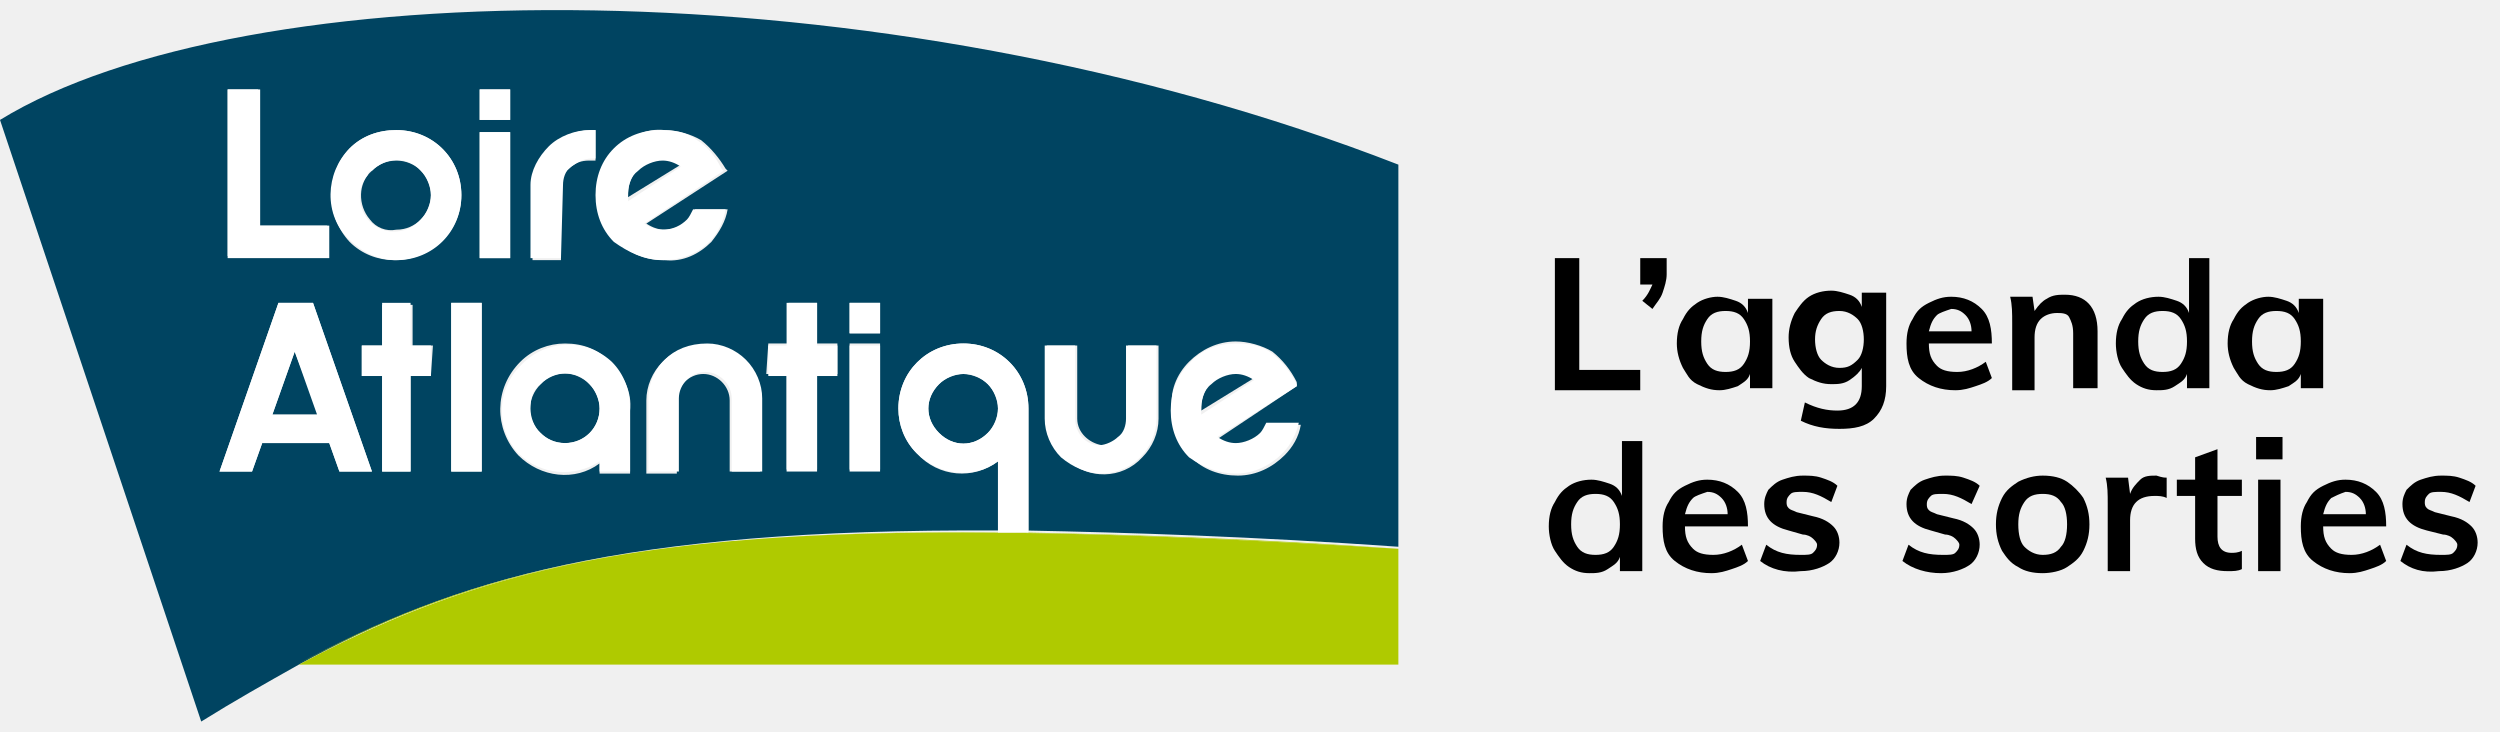
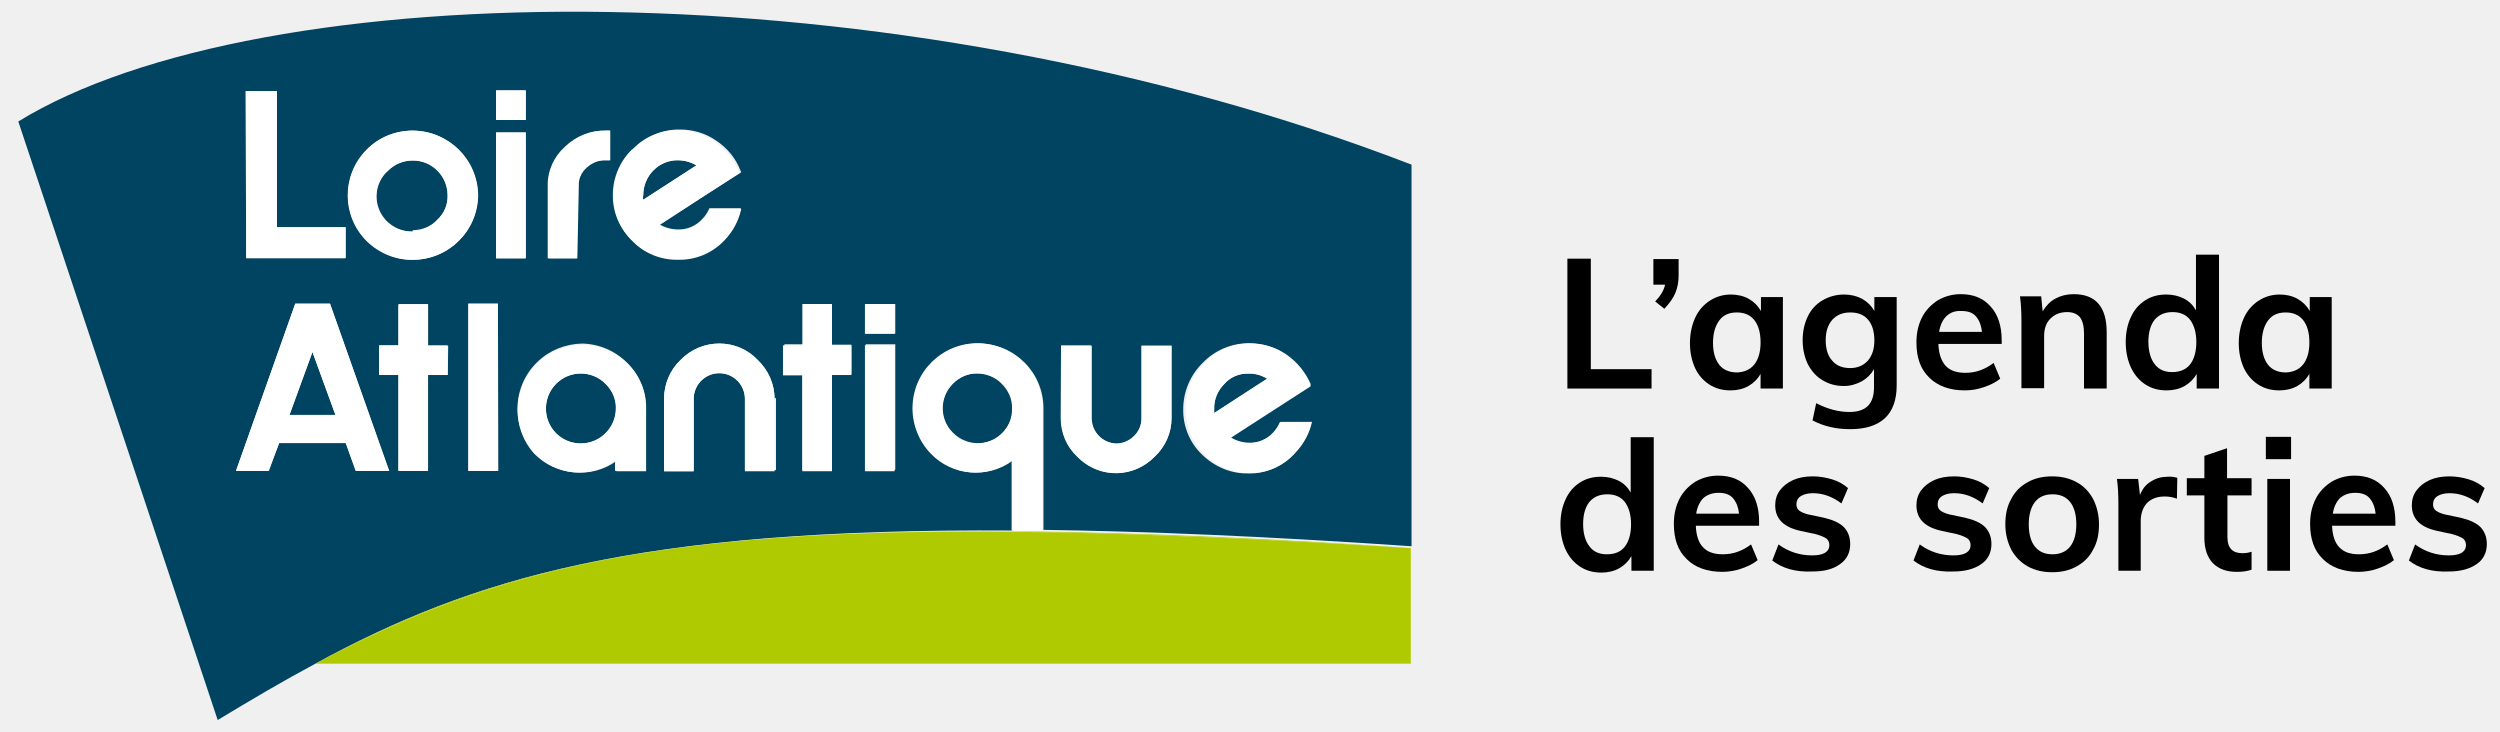
- <svg xmlns="http://www.w3.org/2000/svg" version="1.1" id="calques" x="0px" y="0px" viewBox="0 0 123 36" style="enable-background:new 0 0 123 36;" xml:space="preserve">
+ <svg xmlns="http://www.w3.org/2000/svg" version="1.1" id="calques" x="0px" y="0px" viewBox="0 0 683.3 200" style="enable-background:new 0 0 683.3 200;" xml:space="preserve">
  <style type="text/css">
	.st0{enable-background:new    ;}
	.st1{fill:#004461;}
	.st2{fill:#AFCA00;}
	.st3{fill:#FFFFFF;}
</style>
  <g id="Handicap">
    <g class="st0">
-       <path d="M76.5,19.1v-6.4h1.2v5.5h3v1H76.5z" />
+       <path d="M428.4,106.2V70.7h6.4v30.2h16.6v5.3H428.4z" />
    </g>
    <g class="st0">
-       <path d="M82,12.7v0.8c0,0.3-0.1,0.6-0.2,0.9c-0.1,0.3-0.3,0.5-0.5,0.8l-0.5-0.4c0.3-0.3,0.4-0.6,0.5-0.8h-0.6v-1.3H82z" />
+       <path d="M458.8,70.7v4.6c0,1.8-0.3,3.3-0.9,4.8c-0.6,1.4-1.6,2.8-3,4.3l-2.5-2c1.5-1.6,2.4-3.1,2.7-4.6h-3.2v-7H458.8z" />
    </g>
    <g class="st0">
-       <path d="M87.2,14.6v4.5h-1.1v-0.7c-0.1,0.3-0.3,0.4-0.6,0.6c-0.3,0.1-0.6,0.2-0.9,0.2c-0.4,0-0.7-0.1-1.1-0.3s-0.5-0.5-0.7-0.8    c-0.2-0.4-0.3-0.8-0.3-1.2c0-0.5,0.1-0.9,0.3-1.2c0.2-0.4,0.4-0.6,0.7-0.8c0.3-0.2,0.7-0.3,1-0.3c0.3,0,0.6,0.1,0.9,0.2    c0.3,0.1,0.5,0.3,0.6,0.6v-0.7H87.2z M85.8,17.9c0.2-0.3,0.3-0.6,0.3-1.1c0-0.5-0.1-0.8-0.3-1.1c-0.2-0.3-0.5-0.4-0.9-0.4    c-0.4,0-0.7,0.1-0.9,0.4c-0.2,0.3-0.3,0.6-0.3,1.1c0,0.5,0.1,0.8,0.3,1.1c0.2,0.3,0.5,0.4,0.9,0.4C85.3,18.3,85.6,18.2,85.8,17.9z    " />
-       <path d="M92.8,14.6V19c0,0.7-0.2,1.2-0.6,1.6c-0.4,0.4-1,0.5-1.7,0.5c-0.7,0-1.3-0.1-1.9-0.4l0.2-0.9c0.6,0.3,1.1,0.4,1.6,0.4    c0.8,0,1.2-0.4,1.2-1.2v-0.9c-0.1,0.2-0.3,0.4-0.6,0.6c-0.3,0.2-0.6,0.2-0.9,0.2c-0.4,0-0.7-0.1-1.1-0.3c-0.3-0.2-0.5-0.5-0.7-0.8    c-0.2-0.3-0.3-0.7-0.3-1.2c0-0.4,0.1-0.8,0.3-1.2c0.2-0.3,0.4-0.6,0.7-0.8c0.3-0.2,0.7-0.3,1.1-0.3c0.3,0,0.6,0.1,0.9,0.2    c0.3,0.1,0.5,0.3,0.6,0.6v-0.7H92.8z M91.4,17.7c0.2-0.2,0.3-0.6,0.3-1c0-0.4-0.1-0.8-0.3-1c-0.2-0.2-0.5-0.4-0.9-0.4    c-0.4,0-0.7,0.1-0.9,0.4s-0.3,0.6-0.3,1c0,0.4,0.1,0.8,0.3,1s0.5,0.4,0.9,0.4S91.1,18,91.4,17.7z" />
-       <path d="M98,16.9h-3.1c0,0.5,0.1,0.8,0.4,1.1c0.2,0.2,0.5,0.3,1,0.3c0.5,0,1-0.2,1.4-0.5l0.3,0.8c-0.2,0.2-0.5,0.3-0.8,0.4    c-0.3,0.1-0.6,0.2-1,0.2c-0.7,0-1.3-0.2-1.8-0.6s-0.6-1-0.6-1.7c0-0.5,0.1-0.9,0.3-1.2c0.2-0.4,0.4-0.6,0.8-0.8s0.7-0.3,1.1-0.3    c0.6,0,1.1,0.2,1.5,0.6s0.5,1,0.5,1.7V16.9z M95.3,15.5c-0.2,0.2-0.3,0.4-0.4,0.8H97c0-0.3-0.1-0.6-0.3-0.8s-0.4-0.3-0.7-0.3    C95.7,15.3,95.4,15.4,95.3,15.5z" />
-       <path d="M103.2,16.3v2.8H102v-2.7c0-0.4-0.1-0.6-0.2-0.8s-0.4-0.2-0.6-0.2c-0.3,0-0.6,0.1-0.8,0.3s-0.3,0.5-0.3,0.9v2.6h-1.1v-3.3    c0-0.5,0-0.9-0.1-1.3h1.1l0.1,0.7c0.2-0.3,0.4-0.5,0.6-0.6c0.3-0.2,0.6-0.2,0.9-0.2C102.6,14.5,103.2,15.1,103.2,16.3z" />
-       <path d="M108.7,12.5v6.6h-1.1v-0.7c-0.1,0.3-0.3,0.4-0.6,0.6s-0.6,0.2-0.9,0.2c-0.4,0-0.7-0.1-1-0.3c-0.3-0.2-0.5-0.5-0.7-0.8    s-0.3-0.8-0.3-1.2c0-0.5,0.1-0.9,0.3-1.2c0.2-0.4,0.4-0.6,0.7-0.8c0.3-0.2,0.7-0.3,1.1-0.3c0.3,0,0.6,0.1,0.9,0.2    c0.3,0.1,0.5,0.3,0.6,0.6v-2.7H108.7z M107.3,17.9c0.2-0.3,0.3-0.6,0.3-1.1s-0.1-0.8-0.3-1.1c-0.2-0.3-0.5-0.4-0.9-0.4    c-0.4,0-0.7,0.1-0.9,0.4s-0.3,0.6-0.3,1.1c0,0.5,0.1,0.8,0.3,1.1s0.5,0.4,0.9,0.4S107.1,18.2,107.3,17.9z" />
-       <path d="M114.3,14.6v4.5h-1.1v-0.7c-0.1,0.3-0.3,0.4-0.6,0.6c-0.3,0.1-0.6,0.2-0.9,0.2c-0.4,0-0.7-0.1-1.1-0.3s-0.5-0.5-0.7-0.8    c-0.2-0.4-0.3-0.8-0.3-1.2c0-0.5,0.1-0.9,0.3-1.2c0.2-0.4,0.4-0.6,0.7-0.8c0.3-0.2,0.7-0.3,1-0.3c0.3,0,0.6,0.1,0.9,0.2    c0.3,0.1,0.5,0.3,0.6,0.6v-0.7H114.3z M112.9,17.9c0.2-0.3,0.3-0.6,0.3-1.1c0-0.5-0.1-0.8-0.3-1.1c-0.2-0.3-0.5-0.4-0.9-0.4    c-0.4,0-0.7,0.1-0.9,0.4c-0.2,0.3-0.3,0.6-0.3,1.1c0,0.5,0.1,0.8,0.3,1.1c0.2,0.3,0.5,0.4,0.9,0.4    C112.4,18.3,112.7,18.2,112.9,17.9z" />
+       <path d="M487.3,81.1v25.1h-6.1v-4c-0.8,1.4-1.9,2.5-3.3,3.3c-1.4,0.8-3.1,1.2-4.9,1.2c-2.2,0-4.1-0.5-5.8-1.6    c-1.7-1.1-3-2.6-3.9-4.5c-0.9-2-1.4-4.2-1.4-6.8c0-2.6,0.5-4.9,1.4-6.9c0.9-2,2.3-3.6,4-4.7c1.7-1.1,3.6-1.7,5.8-1.7    c1.8,0,3.5,0.4,4.9,1.2c1.4,0.8,2.5,1.9,3.3,3.3v-3.8H487.3z M479.5,99.6c1.1-1.4,1.7-3.4,1.7-6c0-2.7-0.6-4.7-1.7-6.1    c-1.1-1.4-2.7-2.1-4.8-2.1c-2.1,0-3.7,0.7-4.8,2.2c-1.1,1.5-1.7,3.5-1.7,6.1c0,2.6,0.6,4.6,1.7,6c1.1,1.4,2.8,2.1,4.9,2.1    C476.8,101.7,478.4,101,479.5,99.6z" />
+       <path d="M518.4,81.1v24.3c0,3.9-1.1,6.9-3.2,8.9c-2.2,2-5.3,3-9.5,3c-3.9,0-7.3-0.8-10.3-2.4l1-4.7c3.1,1.6,6.1,2.4,9.1,2.4    c4.5,0,6.7-2.2,6.7-6.7v-5c-0.8,1.4-1.9,2.5-3.3,3.3c-1.5,0.8-3.1,1.3-4.9,1.3c-2.2,0-4.1-0.5-5.9-1.6c-1.7-1-3-2.5-4-4.4    c-0.9-1.9-1.4-4.1-1.4-6.5c0-2.5,0.5-4.6,1.4-6.5c0.9-1.9,2.3-3.4,4-4.4c1.7-1,3.7-1.6,5.9-1.6c1.9,0,3.5,0.4,5,1.2    c1.4,0.8,2.5,1.9,3.3,3.3v-3.8H518.4z M510.5,98.6c1.2-1.4,1.8-3.2,1.8-5.6c0-2.4-0.6-4.3-1.7-5.6c-1.2-1.4-2.8-2-4.9-2    c-2.1,0-3.7,0.7-4.9,2c-1.2,1.4-1.8,3.2-1.8,5.6c0,2.4,0.6,4.3,1.8,5.6c1.2,1.4,2.8,2,4.9,2C507.7,100.6,509.3,99.9,510.5,98.6z" />
+       <path d="M547.1,94h-17.3c0.1,2.7,0.8,4.7,2,6c1.2,1.3,3,1.9,5.4,1.9c2.8,0,5.3-0.9,7.7-2.7l1.8,4.3c-1.2,1-2.7,1.7-4.4,2.3    c-1.7,0.6-3.5,0.9-5.3,0.9c-4.1,0-7.4-1.2-9.7-3.5c-2.4-2.3-3.5-5.5-3.5-9.6c0-2.6,0.5-4.8,1.5-6.8c1-2,2.5-3.5,4.3-4.7    c1.9-1.1,4-1.7,6.3-1.7c3.5,0,6.2,1.1,8.2,3.4c2,2.2,3,5.3,3,9.2V94z M532,86.4c-1,1-1.7,2.4-2,4.3h11.7c-0.2-1.9-0.8-3.3-1.7-4.3    c-0.9-1-2.2-1.4-3.9-1.4C534.4,84.9,533.1,85.4,532,86.4z" />
+       <path d="M575.8,90.8v15.4h-6.2V91.1c0-2-0.4-3.4-1.1-4.4c-0.8-0.9-1.9-1.4-3.5-1.4c-1.9,0-3.4,0.6-4.6,1.8    c-1.2,1.2-1.7,2.8-1.7,4.8v14.2h-6.2v-18c0-2.7-0.1-5-0.4-7.1h5.8l0.4,4.1c0.9-1.5,2-2.7,3.5-3.5c1.5-0.8,3.1-1.2,5-1.2    C572.8,80.4,575.8,83.9,575.8,90.8z" />
+       <path d="M606.5,69.6v36.6h-6.1v-4c-0.8,1.4-1.9,2.5-3.3,3.3c-1.4,0.8-3.1,1.2-4.9,1.2c-2.2,0-4.1-0.5-5.8-1.6    c-1.7-1.1-3-2.6-4-4.7c-0.9-2-1.4-4.3-1.4-6.9c0-2.6,0.5-4.9,1.4-6.8c0.9-2,2.2-3.5,3.9-4.6c1.7-1.1,3.6-1.6,5.8-1.6    c1.8,0,3.4,0.4,4.8,1.1c1.4,0.7,2.5,1.8,3.3,3.2V69.6H606.5z M598.6,99.6c1.1-1.4,1.7-3.5,1.7-6.1c0-2.6-0.6-4.6-1.7-6.1    c-1.1-1.4-2.7-2.1-4.8-2.1c-2.1,0-3.7,0.7-4.9,2.1c-1.1,1.4-1.7,3.4-1.7,6c0,2.6,0.6,4.7,1.7,6.1c1.1,1.5,2.7,2.2,4.8,2.2    S597.5,101,598.6,99.6z" />
+       <path d="M637.3,81.1v25.1h-6.1v-4c-0.8,1.4-1.9,2.5-3.3,3.3c-1.4,0.8-3.1,1.2-4.9,1.2c-2.2,0-4.1-0.5-5.8-1.6s-3-2.6-3.9-4.5    c-0.9-2-1.4-4.2-1.4-6.8c0-2.6,0.5-4.9,1.4-6.9c0.9-2,2.3-3.6,4-4.7c1.7-1.1,3.6-1.7,5.8-1.7c1.8,0,3.5,0.4,4.9,1.2    c1.4,0.8,2.5,1.9,3.3,3.3v-3.8H637.3z M629.5,99.6c1.1-1.4,1.7-3.4,1.7-6c0-2.7-0.6-4.7-1.7-6.1c-1.1-1.4-2.7-2.1-4.8-2.1    c-2.1,0-3.7,0.7-4.8,2.2c-1.1,1.5-1.7,3.5-1.7,6.1c0,2.6,0.6,4.6,1.7,6c1.1,1.4,2.8,2.1,4.9,2.1C626.8,101.7,628.4,101,629.5,99.6    z" />
    </g>
    <g class="st0">
-       <path d="M80.8,21.5v6.6h-1.1v-0.7c-0.1,0.3-0.3,0.4-0.6,0.6s-0.6,0.2-0.9,0.2c-0.4,0-0.7-0.1-1-0.3c-0.3-0.2-0.5-0.5-0.7-0.8    s-0.3-0.8-0.3-1.2c0-0.5,0.1-0.9,0.3-1.2c0.2-0.4,0.4-0.6,0.7-0.8c0.3-0.2,0.7-0.3,1.1-0.3c0.3,0,0.6,0.1,0.9,0.2    c0.3,0.1,0.5,0.3,0.6,0.6v-2.7H80.8z M79.4,26.9c0.2-0.3,0.3-0.6,0.3-1.1s-0.1-0.8-0.3-1.1c-0.2-0.3-0.5-0.4-0.9-0.4    c-0.4,0-0.7,0.1-0.9,0.4s-0.3,0.6-0.3,1.1c0,0.5,0.1,0.8,0.3,1.1s0.5,0.4,0.9,0.4S79.2,27.2,79.4,26.9z" />
-       <path d="M86,25.9h-3.1c0,0.5,0.1,0.8,0.4,1.1c0.2,0.2,0.5,0.3,1,0.3c0.5,0,1-0.2,1.4-0.5l0.3,0.8c-0.2,0.2-0.5,0.3-0.8,0.4    c-0.3,0.1-0.6,0.2-1,0.2c-0.7,0-1.3-0.2-1.8-0.6s-0.6-1-0.6-1.7c0-0.5,0.1-0.9,0.3-1.2c0.2-0.4,0.4-0.6,0.8-0.8s0.7-0.3,1.1-0.3    c0.6,0,1.1,0.2,1.5,0.6s0.5,1,0.5,1.7V25.9z M83.3,24.5c-0.2,0.2-0.3,0.4-0.4,0.8H85c0-0.3-0.1-0.6-0.3-0.8s-0.4-0.3-0.7-0.3    C83.7,24.3,83.4,24.4,83.3,24.5z" />
-       <path d="M86.6,27.6l0.3-0.8c0.5,0.4,1,0.5,1.7,0.5c0.3,0,0.5,0,0.6-0.1c0.1-0.1,0.2-0.2,0.2-0.4c0-0.1-0.1-0.2-0.2-0.3    c-0.1-0.1-0.3-0.2-0.5-0.2L88,26.1c-0.8-0.2-1.2-0.6-1.2-1.3c0-0.3,0.1-0.5,0.2-0.7c0.2-0.2,0.4-0.4,0.7-0.5    c0.3-0.1,0.6-0.2,1-0.2c0.3,0,0.6,0,0.9,0.1c0.3,0.1,0.6,0.2,0.8,0.4l-0.3,0.8c-0.5-0.3-0.9-0.5-1.4-0.5c-0.3,0-0.5,0-0.6,0.1    c-0.1,0.1-0.2,0.2-0.2,0.4c0,0.1,0,0.2,0.1,0.3s0.2,0.1,0.4,0.2l0.8,0.2c0.5,0.1,0.8,0.3,1,0.5c0.2,0.2,0.3,0.5,0.3,0.8    c0,0.4-0.2,0.8-0.5,1s-0.8,0.4-1.4,0.4C87.8,28.2,87.1,28,86.6,27.6z" />
-       <path d="M93.6,27.6l0.3-0.8c0.5,0.4,1,0.5,1.7,0.5c0.3,0,0.5,0,0.6-0.1c0.1-0.1,0.2-0.2,0.2-0.4c0-0.1-0.1-0.2-0.2-0.3    c-0.1-0.1-0.3-0.2-0.5-0.2L95,26.1c-0.8-0.2-1.2-0.6-1.2-1.3c0-0.3,0.1-0.5,0.2-0.7c0.2-0.2,0.4-0.4,0.7-0.5    c0.3-0.1,0.6-0.2,1-0.2c0.3,0,0.6,0,0.9,0.1c0.3,0.1,0.6,0.2,0.8,0.4L97,24.8c-0.5-0.3-0.9-0.5-1.4-0.5c-0.3,0-0.5,0-0.6,0.1    c-0.1,0.1-0.2,0.2-0.2,0.4c0,0.1,0,0.2,0.1,0.3s0.2,0.1,0.4,0.2l0.8,0.2c0.5,0.1,0.8,0.3,1,0.5c0.2,0.2,0.3,0.5,0.3,0.8    c0,0.4-0.2,0.8-0.5,1s-0.8,0.4-1.4,0.4C94.8,28.2,94.1,28,93.6,27.6z" />
-       <path d="M99.3,27.9c-0.4-0.2-0.6-0.5-0.8-0.8c-0.2-0.4-0.3-0.8-0.3-1.3s0.1-0.9,0.3-1.3c0.2-0.4,0.5-0.6,0.8-0.8    c0.4-0.2,0.8-0.3,1.2-0.3c0.5,0,0.9,0.1,1.2,0.3c0.3,0.2,0.6,0.5,0.8,0.8c0.2,0.4,0.3,0.8,0.3,1.3s-0.1,0.9-0.3,1.3    c-0.2,0.4-0.5,0.6-0.8,0.8c-0.3,0.2-0.8,0.3-1.2,0.3C100,28.2,99.6,28.1,99.3,27.9z M101.4,26.9c0.2-0.2,0.3-0.6,0.3-1.1    c0-0.5-0.1-0.9-0.3-1.1c-0.2-0.3-0.5-0.4-0.9-0.4c-0.4,0-0.7,0.1-0.9,0.4s-0.3,0.6-0.3,1.1c0,0.5,0.1,0.9,0.3,1.1s0.5,0.4,0.9,0.4    C100.9,27.3,101.2,27.2,101.4,26.9z" />
+       <path d="M452,119.3V156h-6.1v-4c-0.8,1.4-1.9,2.5-3.3,3.3c-1.4,0.8-3.1,1.2-4.9,1.2c-2.2,0-4.1-0.5-5.8-1.6c-1.7-1.1-3-2.6-4-4.7    c-0.9-2-1.4-4.3-1.4-6.9c0-2.6,0.5-4.9,1.4-6.8c0.9-2,2.2-3.5,3.9-4.6c1.7-1.1,3.6-1.6,5.8-1.6c1.8,0,3.4,0.4,4.8,1.1    c1.4,0.7,2.5,1.8,3.3,3.2v-15.1H452z M444.1,149.4c1.1-1.4,1.7-3.5,1.7-6.1c0-2.6-0.6-4.6-1.7-6.1c-1.1-1.4-2.7-2.1-4.8-2.1    c-2.1,0-3.7,0.7-4.9,2.1c-1.1,1.4-1.7,3.4-1.7,6c0,2.6,0.6,4.7,1.7,6.1c1.1,1.5,2.7,2.2,4.8,2.2    C441.4,151.5,443,150.8,444.1,149.4z" />
+       <path d="M480.8,143.7h-17.3c0.1,2.7,0.8,4.7,2,5.9c1.2,1.3,3,1.9,5.4,1.9c2.8,0,5.3-0.9,7.7-2.7l1.8,4.3c-1.2,1-2.7,1.7-4.4,2.3    c-1.7,0.6-3.5,0.9-5.3,0.9c-4.1,0-7.4-1.2-9.7-3.5c-2.4-2.3-3.5-5.5-3.5-9.6c0-2.6,0.5-4.8,1.5-6.8c1-2,2.5-3.5,4.3-4.7    c1.9-1.1,4-1.7,6.3-1.7c3.5,0,6.2,1.1,8.2,3.4c2,2.2,3,5.3,3,9.2V143.7z M465.6,136.1c-1,1-1.7,2.4-2,4.3h11.7    c-0.2-1.9-0.8-3.3-1.7-4.3c-0.9-1-2.2-1.4-3.9-1.4C468,134.7,466.7,135.2,465.6,136.1z" />
+       <path d="M484.4,153.2l1.7-4.4c2.7,2,5.8,3,9.2,3c1.5,0,2.6-0.2,3.5-0.7c0.8-0.5,1.2-1.2,1.2-2.1c0-0.8-0.3-1.4-0.8-1.8    c-0.6-0.4-1.5-0.8-2.9-1.2l-4.2-0.9c-4.6-1-6.9-3.3-6.9-7c0-1.5,0.4-2.9,1.3-4.1c0.9-1.2,2.1-2.1,3.6-2.8c1.6-0.7,3.4-1,5.4-1    c1.8,0,3.5,0.3,5.2,0.8c1.7,0.5,3.1,1.3,4.4,2.4l-1.8,4.2c-2.5-1.9-5.1-2.8-7.8-2.8c-1.4,0-2.5,0.3-3.3,0.8    c-0.8,0.5-1.2,1.3-1.2,2.2c0,0.7,0.2,1.3,0.7,1.7c0.5,0.4,1.3,0.8,2.5,1.1l4.3,0.9c2.5,0.6,4.3,1.4,5.5,2.6    c1.1,1.2,1.7,2.7,1.7,4.6c0,2.3-0.9,4.2-2.8,5.5c-1.9,1.4-4.4,2-7.6,2C490.7,156.4,487.1,155.3,484.4,153.2z" />
+       <path d="M523,153.2l1.7-4.4c2.7,2,5.8,3,9.2,3c1.5,0,2.6-0.2,3.5-0.7c0.8-0.5,1.2-1.2,1.2-2.1c0-0.8-0.3-1.4-0.8-1.8    c-0.6-0.4-1.5-0.8-2.9-1.2l-4.2-0.9c-4.6-1-6.9-3.3-6.9-7c0-1.5,0.4-2.9,1.3-4.1c0.9-1.2,2.1-2.1,3.6-2.8c1.6-0.7,3.4-1,5.4-1    c1.8,0,3.5,0.3,5.2,0.8c1.7,0.5,3.1,1.3,4.4,2.4l-1.8,4.2c-2.5-1.9-5.1-2.8-7.8-2.8c-1.4,0-2.5,0.3-3.3,0.8    c-0.8,0.5-1.2,1.3-1.2,2.2c0,0.7,0.2,1.3,0.7,1.7c0.5,0.4,1.3,0.8,2.5,1.1l4.3,0.9c2.5,0.6,4.3,1.4,5.5,2.6    c1.1,1.2,1.7,2.7,1.7,4.6c0,2.3-0.9,4.2-2.8,5.5s-4.4,2-7.6,2C529.3,156.4,525.7,155.3,523,153.2z" />
+       <path d="M554.2,154.8c-1.9-1.1-3.4-2.6-4.5-4.6c-1-2-1.6-4.3-1.6-6.9c0-2.7,0.5-5,1.6-6.9c1-2,2.5-3.5,4.5-4.6    c1.9-1.1,4.2-1.6,6.7-1.6c2.5,0,4.7,0.5,6.7,1.6s3.4,2.6,4.5,4.6c1,2,1.6,4.3,1.6,6.9c0,2.7-0.5,5-1.6,6.9c-1,2-2.5,3.5-4.5,4.6    s-4.1,1.6-6.7,1.6C558.4,156.4,556.2,155.9,554.2,154.8z M565.8,149.4c1.1-1.4,1.7-3.4,1.7-6.1c0-2.7-0.6-4.7-1.7-6.1    c-1.1-1.4-2.7-2.1-4.8-2.1c-2.1,0-3.7,0.7-4.8,2.1c-1.1,1.4-1.7,3.5-1.7,6.1c0,2.7,0.6,4.8,1.7,6.1c1.1,1.4,2.7,2.1,4.8,2.1    C563,151.5,564.7,150.8,565.8,149.4z" />
    </g>
    <g class="st0">
-       <path d="M106.6,23.5l0,1c-0.2-0.1-0.4-0.1-0.6-0.1c-0.4,0-0.7,0.1-0.9,0.3c-0.2,0.2-0.3,0.5-0.3,0.9v2.5h-1.1v-3.3    c0-0.5,0-0.9-0.1-1.3h1.1l0.1,0.8c0.1-0.3,0.3-0.5,0.5-0.7c0.2-0.2,0.5-0.2,0.8-0.2C106.4,23.5,106.5,23.5,106.6,23.5z" />
+       <path d="M595.1,130.6l-0.1,5.7c-1.1-0.4-2.2-0.6-3.3-0.6c-2.1,0-3.7,0.6-4.9,1.8c-1.1,1.2-1.7,2.9-1.7,4.9V156H579v-18    c0-2.7-0.1-5-0.4-7.1h5.8l0.5,4.4c0.6-1.6,1.6-2.9,3-3.7c1.4-0.9,2.9-1.3,4.6-1.3C593.5,130.2,594.4,130.4,595.1,130.6z" />
    </g>
    <g class="st0">
-       <path d="M109.1,24.4v2c0,0.5,0.2,0.8,0.7,0.8c0.1,0,0.3,0,0.5-0.1v0.9c-0.2,0.1-0.4,0.1-0.7,0.1c-0.5,0-0.9-0.1-1.2-0.4    c-0.3-0.3-0.4-0.7-0.4-1.2v-2.1h-0.9v-0.8h0.9v-1.1l1.1-0.4v1.5h1.2v0.8H109.1z" />
-       <path d="M111,21.5h1.3v1.1H111V21.5z M111.1,28.1v-4.5h1.1v4.5H111.1z" />
-       <path d="M117.4,25.9h-3.1c0,0.5,0.1,0.8,0.4,1.1c0.2,0.2,0.5,0.3,1,0.3c0.5,0,1-0.2,1.4-0.5l0.3,0.8c-0.2,0.2-0.5,0.3-0.8,0.4    c-0.3,0.1-0.6,0.2-1,0.2c-0.7,0-1.3-0.2-1.8-0.6s-0.6-1-0.6-1.7c0-0.5,0.1-0.9,0.3-1.2c0.2-0.4,0.4-0.6,0.8-0.8s0.7-0.3,1.1-0.3    c0.6,0,1.1,0.2,1.5,0.6s0.5,1,0.5,1.7V25.9z M114.7,24.5c-0.2,0.2-0.3,0.4-0.4,0.8h2.1c0-0.3-0.1-0.6-0.3-0.8s-0.4-0.3-0.7-0.3    C115.1,24.3,114.9,24.4,114.7,24.5z" />
-       <path d="M118.1,27.6l0.3-0.8c0.5,0.4,1,0.5,1.7,0.5c0.3,0,0.5,0,0.6-0.1c0.1-0.1,0.2-0.2,0.2-0.4c0-0.1-0.1-0.2-0.2-0.3    c-0.1-0.1-0.3-0.2-0.5-0.2l-0.8-0.2c-0.8-0.2-1.2-0.6-1.2-1.3c0-0.3,0.1-0.5,0.2-0.7c0.2-0.2,0.4-0.4,0.7-0.5    c0.3-0.1,0.6-0.2,1-0.2c0.3,0,0.6,0,0.9,0.1c0.3,0.1,0.6,0.2,0.8,0.4l-0.3,0.8c-0.5-0.3-0.9-0.5-1.4-0.5c-0.3,0-0.5,0-0.6,0.1    c-0.1,0.1-0.2,0.2-0.2,0.4c0,0.1,0,0.2,0.1,0.3s0.2,0.1,0.4,0.2l0.8,0.2c0.5,0.1,0.8,0.3,1,0.5c0.2,0.2,0.3,0.5,0.3,0.8    c0,0.4-0.2,0.8-0.5,1s-0.8,0.4-1.4,0.4C119.2,28.2,118.6,28,118.1,27.6z" />
+       <path d="M608.8,135.5v11.3c0,3,1.4,4.4,4.1,4.4c0.8,0,1.6-0.1,2.5-0.4v4.9c-1.1,0.4-2.4,0.6-4,0.6c-2.9,0-5-0.8-6.6-2.4    c-1.5-1.6-2.3-3.9-2.3-6.9v-11.6h-4.8v-4.7h4.8v-6.1l6.2-2.1v8.2h6.7v4.7H608.8z" />
+       <path d="M619.3,119.4h6.9v6.1h-6.9V119.4z M619.7,156v-25.1h6.2V156H619.7z" />
+       <path d="M654.7,143.7h-17.3c0.1,2.7,0.8,4.7,2,5.9c1.2,1.3,3,1.9,5.4,1.9c2.8,0,5.3-0.9,7.7-2.7l1.8,4.3c-1.2,1-2.7,1.7-4.4,2.3    c-1.7,0.6-3.5,0.9-5.3,0.9c-4.1,0-7.4-1.2-9.7-3.5c-2.4-2.3-3.5-5.5-3.5-9.6c0-2.6,0.5-4.8,1.5-6.8c1-2,2.5-3.5,4.3-4.7    c1.9-1.1,4-1.7,6.3-1.7c3.5,0,6.2,1.1,8.2,3.4c2,2.2,3,5.3,3,9.2V143.7z M639.6,136.1c-1,1-1.7,2.4-2,4.3h11.7    c-0.2-1.9-0.8-3.3-1.7-4.3c-0.9-1-2.2-1.4-3.9-1.4C642,134.7,640.7,135.2,639.6,136.1z" />
+       <path d="M658.4,153.2l1.7-4.4c2.7,2,5.8,3,9.2,3c1.5,0,2.6-0.2,3.5-0.7c0.8-0.5,1.2-1.2,1.2-2.1c0-0.8-0.3-1.4-0.8-1.8    c-0.6-0.4-1.5-0.8-2.9-1.2l-4.2-0.9c-4.6-1-6.9-3.3-6.9-7c0-1.5,0.4-2.9,1.3-4.1c0.9-1.2,2.1-2.1,3.6-2.8c1.6-0.7,3.4-1,5.4-1    c1.8,0,3.5,0.3,5.2,0.8c1.7,0.5,3.1,1.3,4.4,2.4l-1.8,4.2c-2.5-1.9-5.1-2.8-7.8-2.8c-1.4,0-2.5,0.3-3.3,0.8    c-0.8,0.5-1.2,1.3-1.2,2.2c0,0.7,0.2,1.3,0.7,1.7c0.5,0.4,1.3,0.8,2.5,1.1l4.3,0.9c2.5,0.6,4.3,1.4,5.5,2.6    c1.1,1.2,1.7,2.7,1.7,4.6c0,2.3-0.9,4.2-2.8,5.5s-4.4,2-7.6,2C664.7,156.4,661.1,155.3,658.4,153.2z" />
    </g>
  </g>
-   <path class="st1" d="M33.5,8.1c-0.3-0.2-0.6-0.3-0.9-0.3c-0.5,0-0.9,0.2-1.2,0.5c-0.3,0.3-0.5,0.8-0.5,1.2c0,0.1,0,0.1,0,0.2  L33.5,8.1z" />
-   <path class="st1" d="M61.7,18.6c-0.3-0.2-0.6-0.3-0.9-0.3c-0.5,0-0.9,0.2-1.2,0.5c-0.3,0.3-0.5,0.8-0.5,1.2c0,0.1,0,0.1,0,0.2  L61.7,18.6z" />
-   <path class="st1" d="M19.5,11.3c0.5,0,0.9-0.2,1.2-0.5c0.3-0.3,0.5-0.8,0.5-1.2c0-1-0.8-1.7-1.7-1.7c-0.5,0-0.9,0.2-1.2,0.5  c-0.7,0.6-0.7,1.7-0.1,2.4C18.5,11.2,19,11.4,19.5,11.3L19.5,11.3z" />
-   <path class="st1" d="M47.4,18.4c-0.5,0-0.9,0.2-1.2,0.5c-0.7,0.7-0.7,1.7,0,2.4c0,0,0,0,0,0c0.7,0.7,1.7,0.7,2.4,0c0,0,0,0,0,0  c0.3-0.3,0.5-0.8,0.5-1.2c0-0.5-0.2-0.9-0.5-1.2C48.3,18.6,47.8,18.4,47.4,18.4z" />
-   <path class="st1" d="M27.8,21.8c1,0,1.7-0.8,1.7-1.7c0-0.5-0.2-0.9-0.5-1.2c-0.7-0.7-1.8-0.7-2.4,0c0,0,0,0,0,0  c-0.7,0.7-0.7,1.8,0,2.4C26.9,21.6,27.3,21.8,27.8,21.8L27.8,21.8z" />
-   <path class="st1" d="M49.1,26.1v-3.4c-1.2,0.9-2.9,0.8-4-0.4c-0.6-0.6-0.9-1.4-0.9-2.2c0-1.8,1.4-3.2,3.2-3.2c1.8,0,3.2,1.4,3.2,3.2  v6h-0.2c5.2,0.1,11.3,0.3,18.4,0.8V8.1C43.1-1.9,11.9-1.4,0,5.9l9.9,29.6c1.6-1,3.2-1.9,4.8-2.8l0,0C22.4,28.5,30.5,26,49.1,26.1z   M58.5,17.8c0.6-0.6,1.4-1,2.3-1c0.6,0,1.3,0.2,1.8,0.5c0.5,0.4,0.9,0.9,1.2,1.5V19l-3.9,2.6c0.3,0.2,0.6,0.3,0.9,0.3  c0.5,0,0.9-0.2,1.3-0.5c0.1-0.2,0.2-0.3,0.3-0.5h1.6c-0.1,0.6-0.4,1.1-0.8,1.5c-0.6,0.6-1.4,1-2.3,1c-0.9,0-1.7-0.3-2.3-0.9  c-0.6-0.6-1-1.4-0.9-2.3C57.5,19.3,57.9,18.4,58.5,17.8z M51.5,17H53v3.6c0,0.7,0.6,1.2,1.2,1.3c0.3,0,0.7-0.1,0.9-0.4  c0.2-0.2,0.4-0.5,0.4-0.9V17H57v3.6c0,0.7-0.3,1.4-0.8,1.9c-1,1.1-2.7,1.1-3.7,0.1c0,0-0.1-0.1-0.1-0.1c-0.5-0.5-0.8-1.2-0.8-1.9  L51.5,17z M21.2,18.5h-1v4.7h-1.4v-4.7h-1V17h1v-2h1.5v2h1L21.2,18.5z M23.7,23.2h-1.5v-8.3h1.5L23.7,23.2z M41.8,14.9h1.5v1.5h-1.5  L41.8,14.9z M41.8,16.9h1.5v6.2h-1.5L41.8,16.9z M37.8,16.9h1v-2h1.4v2h1v1.5h-1v4.7h-1.5v-4.7h-1L37.8,16.9z M37.4,19.6v3.6h-1.5  v-3.5c0-0.7-0.6-1.3-1.3-1.3c-0.7,0-1.3,0.6-1.3,1.3l0,0v3.6h-1.5v-3.6c0-0.7,0.3-1.4,0.8-1.9c0.5-0.5,1.2-0.8,1.9-0.8  c0.7,0,1.4,0.3,1.9,0.8C37.1,18.2,37.4,18.9,37.4,19.6L37.4,19.6z M30.4,7.3c0.6-0.6,1.4-1,2.3-0.9c0.6,0,1.3,0.2,1.8,0.5  c0.5,0.4,0.9,0.9,1.2,1.4l0.1,0.1l-4,2.6c0.3,0.2,0.6,0.3,0.9,0.3c0.5,0,0.9-0.2,1.2-0.5c0.1-0.2,0.3-0.3,0.3-0.5h1.6  c-0.1,0.6-0.4,1.1-0.8,1.6c-0.6,0.6-1.4,1-2.3,0.9c-0.9,0-1.7-0.3-2.3-0.9c-0.6-0.6-1-1.4-0.9-2.3c0-0.8,0.3-1.6,0.9-2.2L30.4,7.3z   M26.2,9.1c0-0.7,0.3-1.4,0.9-1.9c0.5-0.5,1.3-0.8,2-0.8h0.2v1.5H29c-0.4,0-0.7,0.1-1,0.4c-0.3,0.2-0.4,0.6-0.4,0.9v3.6h-1.4V9.1z   M27.8,16.9c0.9,0,1.7,0.3,2.3,1c0.6,0.6,1,1.4,0.9,2.3v3.1h-1.5v-0.5c-1.2,0.9-2.9,0.7-4-0.4c-1.2-1.3-1.2-3.3,0.1-4.6  C26.2,17.2,27,16.9,27.8,16.9L27.8,16.9z M23.6,4.4h1.5v1.5h-1.5V4.4z M23.6,6.5h1.5v6.2h-1.5V6.5z M17.2,7.3  c0.6-0.6,1.4-0.9,2.3-0.9c1.8,0,3.2,1.4,3.2,3.2c0,1.8-1.5,3.2-3.3,3.2c-0.8,0-1.6-0.3-2.2-0.9C16,10.6,16,8.6,17.2,7.3  C17.2,7.3,17.2,7.3,17.2,7.3z M11.2,4.4h1.5v6.7h3.4v1.5h-4.9L11.2,4.4z M12.4,23.2h-1.6l2.9-8.3h1.7l2.9,8.3h-1.6l-0.5-1.4h-3.3  L12.4,23.2z" />
-   <polygon class="st1" points="13.4,20.4 15.7,20.4 14.5,17.3 " />
-   <path class="st2" d="M14.7,32.7h54.1V27C37.5,25.1,26.5,26.4,14.7,32.7z" />
-   <path class="st2" d="M68.9,27L68.9,27z" />
-   <path class="st2" d="M68.8,27L68.8,27c-7.1-0.5-13.2-0.7-18.4-0.8h-1.3c-18.6-0.2-26.7,2.3-34.5,6.5l0,0  C26.5,26.4,37.5,25.1,68.8,27z" />
-   <path class="st3" d="M19.5,12.8c1.8,0,3.2-1.4,3.2-3.2c0-1.8-1.4-3.2-3.2-3.2c-0.9,0-1.7,0.3-2.3,0.9c-1.2,1.2-1.3,3.3,0,4.5  c0,0,0,0,0,0C17.8,12.4,18.6,12.8,19.5,12.8z M18.3,8.4c0.7-0.7,1.8-0.7,2.4,0c0.3,0.3,0.5,0.8,0.5,1.2c0,0.5-0.2,0.9-0.5,1.2  c-0.6,0.7-1.7,0.8-2.4,0.2c-0.7-0.6-0.8-1.7-0.2-2.4C18.1,8.5,18.2,8.4,18.3,8.4z" />
-   <rect x="23.6" y="6.5" class="st3" width="1.5" height="6.2" />
-   <path class="st3" d="M27.7,9.1c0-0.3,0.1-0.7,0.4-0.9c0.3-0.2,0.6-0.4,1-0.4h0.2V6.4H29c-0.7,0-1.5,0.3-2,0.8  c-0.5,0.5-0.9,1.2-0.9,1.9v3.6h1.5L27.7,9.1z" />
-   <polygon class="st3" points="20.2,14.9 18.8,14.9 18.8,17 17.8,17 17.8,18.5 18.8,18.5 18.8,23.2 20.2,23.2 20.2,18.5 21.2,18.5   21.2,17 20.2,17 " />
-   <rect x="22.2" y="14.9" class="st3" width="1.5" height="8.3" />
-   <path class="st3" d="M25.5,22.3c1.1,1.1,2.8,1.2,4,0.4v0.5H31v-3.1c0-0.9-0.3-1.7-0.9-2.3c-1.3-1.2-3.3-1.1-4.5,0.2  C24.4,19.2,24.4,21.1,25.5,22.3z M26.6,18.9c0.7-0.7,1.8-0.7,2.4,0c0,0,0,0,0,0c0.3,0.3,0.5,0.8,0.5,1.2c0,1-0.8,1.7-1.7,1.7  c-1,0-1.7-0.8-1.7-1.7C26.1,19.6,26.2,19.2,26.6,18.9z" />
-   <path class="st3" d="M32.7,17.7c-0.5,0.5-0.8,1.2-0.8,1.9v3.6h1.5v-3.6c0-0.7,0.6-1.3,1.3-1.3c0.7,0,1.3,0.6,1.3,1.3l0,0v3.6h1.5  v-3.6c0-0.7-0.3-1.4-0.8-1.9c-0.5-0.5-1.2-0.8-1.9-0.8C33.9,16.9,33.2,17.2,32.7,17.7z" />
-   <polygon class="st3" points="38.7,23.2 40.2,23.2 40.2,18.5 41.2,18.5 41.2,17 40.2,17 40.2,14.9 38.7,14.9 38.7,17 37.8,17   37.8,18.5 38.7,18.5 " />
-   <rect x="41.8" y="17" class="st3" width="1.5" height="6.2" />
-   <rect x="41.8" y="14.9" class="st3" width="1.5" height="1.5" />
-   <path class="st3" d="M50.6,20.1c0-1.8-1.4-3.2-3.2-3.2c-1.8,0-3.2,1.4-3.2,3.2c0,0.8,0.3,1.6,0.9,2.2c1.1,1.1,2.8,1.3,4,0.4v3.5h1.5  V20.1z M48.6,21.3c-0.7,0.7-1.7,0.7-2.4,0c0,0,0,0,0,0c-0.7-0.7-0.7-1.7,0-2.4c0,0,0,0,0,0c0.3-0.3,0.8-0.5,1.2-0.5  c0.5,0,0.9,0.2,1.2,0.5c0.3,0.3,0.5,0.8,0.5,1.2C49.1,20.6,48.9,21,48.6,21.3L48.6,21.3z" />
-   <path class="st3" d="M49.1,26.1L49.1,26.1z" />
-   <path class="st3" d="M54.2,23.3c0.7,0,1.4-0.3,1.9-0.8c0.5-0.5,0.8-1.2,0.8-1.9V17h-1.5v3.6c0,0.3-0.1,0.7-0.4,0.9  c-0.2,0.2-0.6,0.4-0.9,0.4c-0.7,0-1.2-0.6-1.2-1.3V17h-1.5v3.6c0,0.7,0.3,1.4,0.8,1.9C52.8,23,53.5,23.3,54.2,23.3z" />
-   <path class="st3" d="M32.6,12.8c0.9,0,1.7-0.3,2.3-0.9c0.4-0.4,0.7-1,0.8-1.6h-1.6c-0.1,0.2-0.2,0.4-0.3,0.5  c-0.3,0.3-0.7,0.5-1.2,0.5c-0.3,0-0.6-0.1-0.9-0.3l3.9-2.6l-0.1-0.1c-0.3-0.6-0.7-1.1-1.2-1.4c-0.5-0.4-1.1-0.5-1.8-0.5  c-0.9,0-1.7,0.3-2.3,0.9c-0.6,0.6-0.9,1.4-0.9,2.3c0,0.9,0.3,1.7,0.9,2.3C30.9,12.4,31.7,12.8,32.6,12.8z M31.4,8.4  c0.3-0.3,0.8-0.5,1.2-0.5c0.3,0,0.6,0.1,0.9,0.3l-2.6,1.7c0-0.1,0-0.1,0-0.2C30.9,9.1,31,8.7,31.4,8.4z" />
-   <path class="st3" d="M60.8,23.3c0.9,0,1.7-0.4,2.3-1c0.4-0.4,0.7-1,0.8-1.5h-1.6c-0.1,0.2-0.2,0.4-0.3,0.5c-0.3,0.3-0.8,0.5-1.2,0.5  c-0.3,0-0.6-0.1-0.9-0.3l3.9-2.5v-0.1c-0.3-0.6-0.7-1.1-1.2-1.5c-0.5-0.4-1.1-0.5-1.8-0.5c-0.9,0-1.7,0.3-2.3,1  c-0.6,0.6-0.9,1.4-0.9,2.3c0,0.9,0.3,1.7,0.9,2.3C59.2,23,60,23.3,60.8,23.3z M59.6,18.9c0.3-0.3,0.8-0.5,1.2-0.5  c0.3,0,0.6,0.1,0.9,0.3l-2.6,1.7c0-0.1,0-0.1,0-0.2C59.1,19.7,59.2,19.2,59.6,18.9z" />
-   <polygon class="st3" points="16.2,11.1 12.8,11.1 12.8,4.4 11.2,4.4 11.2,12.7 16.2,12.7 " />
-   <path class="st3" d="M16.7,23.2h1.6l-2.9-8.3h-1.7l-2.9,8.3h1.6l0.5-1.4h3.3L16.7,23.2z M13.4,20.4l1.1-3.1l1.1,3.1L13.4,20.4z" />
-   <rect x="23.6" y="4.4" class="st3" width="1.5" height="1.5" />
+   <path class="st1" d="M190.4,45.2c-1.5-0.9-3.3-1.4-5.1-1.4c-2.5,0-5,1-6.7,2.8c-1.8,1.8-2.8,4.3-2.8,6.8c-0.1,0.4-0.1,0.8,0,1.2  L190.4,45.2z" />
+   <path class="st1" d="M346.4,103.5c-1.5-1-3.3-1.5-5-1.4c-2.6-0.1-5,0.9-6.7,2.8c-1.8,1.8-2.9,4.2-2.8,6.8c0,0.4,0,0.8,0,1.2  L346.4,103.5z" />
+   <path class="st1" d="M112.8,62.9c2.5,0,5-1,6.7-2.8c1.9-1.7,2.9-4.2,2.8-6.7c0-5.3-4.3-9.6-9.6-9.5c-2.5,0-4.9,1-6.7,2.8  c-3.9,3.6-4.1,9.6-0.5,13.5c1.9,2,4.5,3.1,7.3,3.1L112.8,62.9z" />
+   <path class="st1" d="M267.2,102c-2.5,0-5,1-6.7,2.8c-3.7,3.7-3.8,9.7-0.1,13.4c0,0,0.1,0.1,0.1,0.1c3.7,3.7,9.7,3.8,13.4,0.1  c0,0,0.1-0.1,0.1-0.1c1.8-1.8,2.8-4.2,2.8-6.7c0-2.5-1-5-2.8-6.7C272.2,103.1,269.7,102,267.2,102z" />
+   <path class="st1" d="M158.8,121.2c5.3,0,9.6-4.3,9.6-9.6c0-2.6-1.1-5-2.9-6.7c-3.7-3.7-9.8-3.8-13.5,0c0,0,0,0,0,0  c-3.7,3.7-3.7,9.8,0,13.5c1.8,1.8,4.2,2.8,6.7,2.8H158.8z" />
+   <path class="st1" d="M276.8,145v-19.1c-6.8,5-16.3,4.2-22.1-1.9c-3.3-3.3-5.1-7.8-5-12.4c0-9.8,8-17.8,17.8-17.7  c9.8,0,17.7,7.9,17.7,17.7v33.2h-1.1c29,0.4,62.5,1.8,101.7,4.5V45C243.3-10,70.9-7.3,5,33.2l54.5,163.6  c9.1-5.5,17.9-10.7,26.7-15.4l0,0C129.1,158.1,173.8,144.3,276.8,145z M328.8,99.1c3.3-3.4,7.8-5.3,12.6-5.3c3.5,0,6.9,1,9.8,3  c2.9,2,5.2,4.8,6.6,8v0.7l-21.7,14.2c1.5,0.9,3.3,1.4,5,1.4c2.6,0.1,5.2-1,6.9-2.9c0.7-0.8,1.4-1.8,1.8-2.8h8.6  c-0.7,3.2-2.3,6.1-4.6,8.5c-3.2,3.6-7.8,5.6-12.6,5.5c-4.7,0.1-9.2-1.8-12.6-5.1c-3.4-3.2-5.3-7.8-5.2-12.5  C323.4,107.1,325.3,102.5,328.8,99.1z M290,94.4h8.2v19.8c0.1,3.8,3.1,6.9,6.9,7c1.9,0,3.6-0.8,4.9-2.1c1.3-1.3,2.1-3,2-4.9V94.5  h8.2v19.8c0,4-1.7,7.8-4.6,10.5c-5.5,5.8-14.7,6.1-20.6,0.6c-0.2-0.2-0.4-0.4-0.6-0.6c-2.9-2.7-4.5-6.5-4.5-10.5L290,94.4z   M122.4,102.5h-5.5v26.2h-8v-26.2h-5.3v-8.1h5.3V83.4h8.1v11.1h5.5L122.4,102.5z M136.2,128.7H128V83h8.1L136.2,128.7z M236.6,83.1  h8.1v8.1h-8.2L236.6,83.1z M236.6,94.1h8.1v34.3h-8.2L236.6,94.1z M214.4,94.1h5.3V83.1h7.7v11.1h5.3v8.1h-5.3v26.2h-8.1v-25.9H214  L214.4,94.1z M212.1,108.7v19.8h-8.5V109c0-3.8-3.1-7-7-7c-3.8,0-7,3.1-7,7l0,0v19.8h-8.1V109c0-4,1.6-7.8,4.5-10.6  c2.8-2.9,6.6-4.5,10.6-4.5c4,0,7.8,1.6,10.5,4.5c2.9,2.7,4.6,6.6,4.6,10.6L212.1,108.7z M173.4,40.6c3.2-3.4,7.8-5.3,12.5-5.2  c3.5,0,6.9,1,9.8,3c2.9,1.9,5.3,4.7,6.6,8l0.3,0.7l-22.4,14.2c1.5,0.9,3.3,1.4,5.1,1.4c2.5,0.1,5-1,6.7-2.9c0.8-0.8,1.4-1.8,1.9-2.9  h8.6c-0.7,3.2-2.3,6.2-4.6,8.6c-3.2,3.5-7.8,5.4-12.6,5.3c-4.7,0.1-9.3-1.8-12.6-5.1c-3.4-3.3-5.3-7.8-5.2-12.5  c0-4.6,1.9-9.1,5.2-12.3L173.4,40.6z M150,50.8c-0.1-4.1,1.7-8,4.7-10.7c3-2.9,6.9-4.5,11.1-4.4h0.9v8.1h-1.3c-2-0.1-4,0.6-5.5,2  c-1.4,1.3-2.2,3.1-2.2,5v19.8H150V50.8z M158.8,93.9c4.7,0,9.3,1.9,12.6,5.3c3.4,3.3,5.3,7.8,5.2,12.5v17.1h-8.1v-2.8  c-6.8,4.9-16.3,4.1-22.1-1.9c-6.8-7.1-6.6-18.4,0.5-25.2c3.3-3.2,7.7-4.9,12.2-5H158.8z M135.6,24.7h8.1v8.1h-8.1V24.7z M135.6,36.2  h8.1v34.4h-8.1V36.2z M100.3,40.9c3.3-3.4,7.8-5.2,12.6-5.2c9.8,0.1,17.7,7.9,17.8,17.7c-0.1,9.8-8.2,17.7-18,17.6  c-4.6,0-9-1.9-12.3-5.1C93.4,59,93.4,47.8,100.3,40.9C100.3,40.9,100.3,40.9,100.3,40.9z M67.1,24.9h8.5v37.2h18.8v8.5H67.3  L67.1,24.9z M73.3,128.7h-8.8L80.7,83h9.5l16.2,45.7h-9.1l-2.8-7.6H76.3L73.3,128.7z" />
+   <polygon class="st1" points="79.1,113.4 91.7,113.4 85.4,96.2 " />
+   <path class="st2" d="M86.2,181.4h299.4v-31.6C212.5,139.1,151.6,146.6,86.2,181.4z" />
+   <path class="st2" d="M386.4,149.8L386.4,149.8z" />
+   <path class="st2" d="M385.6,149.8L385.6,149.8c-39.2-2.7-72.8-4.1-101.7-4.5h-7.1c-103-1.1-147.7,12.8-190.7,36.1l0,0  C151.6,146.6,212.5,139.1,385.6,149.8z" />
+   <path class="st3" d="M112.8,71c9.8,0,17.7-7.9,17.8-17.6c-0.1-9.8-8-17.6-17.8-17.7c-4.7,0-9.3,1.8-12.6,5.2c-6.9,6.9-6.9,18.1,0,25  c0,0,0,0,0,0C103.6,69.2,108.1,71.1,112.8,71z M106.1,46.6c3.7-3.7,9.8-3.7,13.5,0c1.8,1.8,2.8,4.2,2.8,6.7c0.1,2.5-1,5-2.8,6.7  c-3.5,4-9.5,4.4-13.5,1c-4-3.5-4.4-9.5-1-13.5C105.4,47.3,105.7,46.9,106.1,46.6z" />
+   <rect x="135.6" y="36.2" class="st3" width="8.1" height="34.4" />
+   <path class="st3" d="M158.2,50.8c-0.1-1.9,0.7-3.7,2.2-5c1.5-1.4,3.5-2.1,5.5-2h0.9v-8.1h-1.3c-4.1-0.1-8.1,1.5-11.1,4.4  c-3,2.7-4.8,6.6-4.7,10.7v19.8h8.1L158.2,50.8z" />
+   <polygon class="st3" points="117,83.1 108.9,83.1 108.9,94.4 103.6,94.4 103.6,102.5 108.9,102.5 108.9,128.7 117,128.7 117,102.5   122.3,102.5 122.3,94.4 117,94.4 " />
+   <rect x="128" y="83" class="st3" width="8.1" height="45.7" />
+   <path class="st3" d="M146,124c5.9,6,15.3,6.9,22.1,1.9v2.8h8.4v-17.1c0.1-4.7-1.8-9.2-5.2-12.5c-7.2-6.7-18.4-6.3-25.1,0.9  C140,106.8,139.9,117.2,146,124z M152,104.9c3.7-3.7,9.8-3.8,13.5,0c0,0,0,0,0,0c1.8,1.8,2.9,4.2,2.8,6.7c0,5.3-4.3,9.6-9.6,9.6  c-5.3,0-9.6-4.3-9.5-9.6C149.2,109.1,150.2,106.7,152,104.9z" />
+   <path class="st3" d="M186,98.4c-2.9,2.7-4.5,6.6-4.5,10.6v19.8h8.1V109c0-3.8,3.1-7,7-7c3.8,0,7,3.1,7,7l0,0v19.8h8.1V109  c0-4-1.7-7.8-4.6-10.6c-2.7-2.9-6.5-4.5-10.5-4.5C192.6,93.9,188.8,95.5,186,98.4z" />
+   <polygon class="st3" points="219.3,128.8 227.4,128.8 227.4,102.5 232.7,102.5 232.7,94.4 227.4,94.4 227.4,83.1 219.3,83.1   219.3,94.4 214,94.4 214,102.5 219.3,102.5 " />
+   <rect x="236.4" y="94.4" class="st3" width="8.1" height="34.4" />
+   <rect x="236.4" y="83.1" class="st3" width="8.1" height="8.1" />
+   <path class="st3" d="M285,111.6c-0.1-9.8-8-17.7-17.8-17.8c-9.8,0-17.8,7.9-17.8,17.8c0,4.6,1.8,9.1,5,12.4  c5.9,6.1,15.3,6.9,22.1,1.9V145h8.4V111.6z M273.9,118.4c-3.7,3.7-9.7,3.8-13.4,0.1c0,0-0.1-0.1-0.1-0.1c-3.7-3.7-3.8-9.7-0.1-13.4  c0,0,0.1-0.1,0.1-0.1c1.8-1.8,4.2-2.9,6.7-2.8c2.5,0,5,1,6.7,2.8c1.8,1.8,2.9,4.2,2.8,6.7C276.7,114.2,275.7,116.6,273.9,118.4  L273.9,118.4z" />
+   <path class="st3" d="M276.8,145.1L276.8,145.1z" />
+   <path class="st3" d="M305,129.3c4,0,7.8-1.7,10.6-4.5c2.9-2.7,4.6-6.5,4.6-10.5V94.5H312v19.8c0,1.8-0.7,3.6-2,4.9  c-1.3,1.3-3.1,2.1-4.9,2.1c-3.8-0.2-6.7-3.3-6.7-7V94.5h-8.4v19.8c0,4,1.6,7.8,4.5,10.5C297.2,127.6,301,129.3,305,129.3z" />
+   <path class="st3" d="M185.4,71c4.7,0.1,9.3-1.8,12.6-5.3c2.3-2.4,3.9-5.3,4.6-8.6H194c-0.4,1.1-1.1,2-1.9,2.9  c-1.7,1.9-4.1,3-6.7,2.9c-1.8,0-3.6-0.5-5.1-1.4l21.8-14.2l-0.3-0.7c-1.4-3.2-3.7-6-6.6-8c-2.9-2-6.3-3-9.8-3  c-4.7-0.1-9.3,1.8-12.5,5.2c-3.4,3.3-5.2,7.8-5.2,12.6c-0.1,4.7,1.8,9.2,5.2,12.5C176.1,69.3,180.7,71.1,185.4,71z M178.5,46.6  c1.8-1.8,4.2-2.9,6.7-2.8c1.8,0,3.6,0.5,5.1,1.4l-14.5,9.4c-0.1-0.4-0.1-0.8,0-1.2C175.8,50.9,176.7,48.4,178.5,46.6z" />
+   <path class="st3" d="M341.4,129.3c4.8,0.1,9.4-1.9,12.6-5.5c2.3-2.4,3.9-5.3,4.6-8.5H350c-0.5,1-1.1,2-1.8,2.8  c-1.7,1.9-4.2,3-6.7,2.9c-1.8,0-3.5-0.5-5-1.4l21.7-14v-0.7c-1.4-3.2-3.7-6-6.6-8c-2.9-2-6.3-3-9.8-3c-4.7-0.1-9.3,1.8-12.6,5.3  c-3.4,3.3-5.2,7.8-5.1,12.6c-0.1,4.7,1.8,9.3,5.2,12.5C332.4,127.4,336.8,129.3,341.4,129.3z M334.6,104.9c1.7-1.9,4.2-2.9,6.7-2.8  c1.8,0,3.5,0.5,5,1.4l-14.5,9.4c0-0.4,0-0.8,0-1.2C331.8,109.1,332.8,106.7,334.6,104.9z" />
+   <polygon class="st3" points="94.5,62.1 75.7,62.1 75.7,24.9 67.3,24.9 67.3,70.5 94.5,70.5 " />
+   <path class="st3" d="M97.2,128.7h9.1L90.2,83h-9.5l-16.2,45.7h9l2.8-7.6h18.2L97.2,128.7z M79.1,113.5l6.3-17.3l6.3,17.3L79.1,113.5  z" />
+   <rect x="135.6" y="24.7" class="st3" width="8.1" height="8.1" />
</svg>
